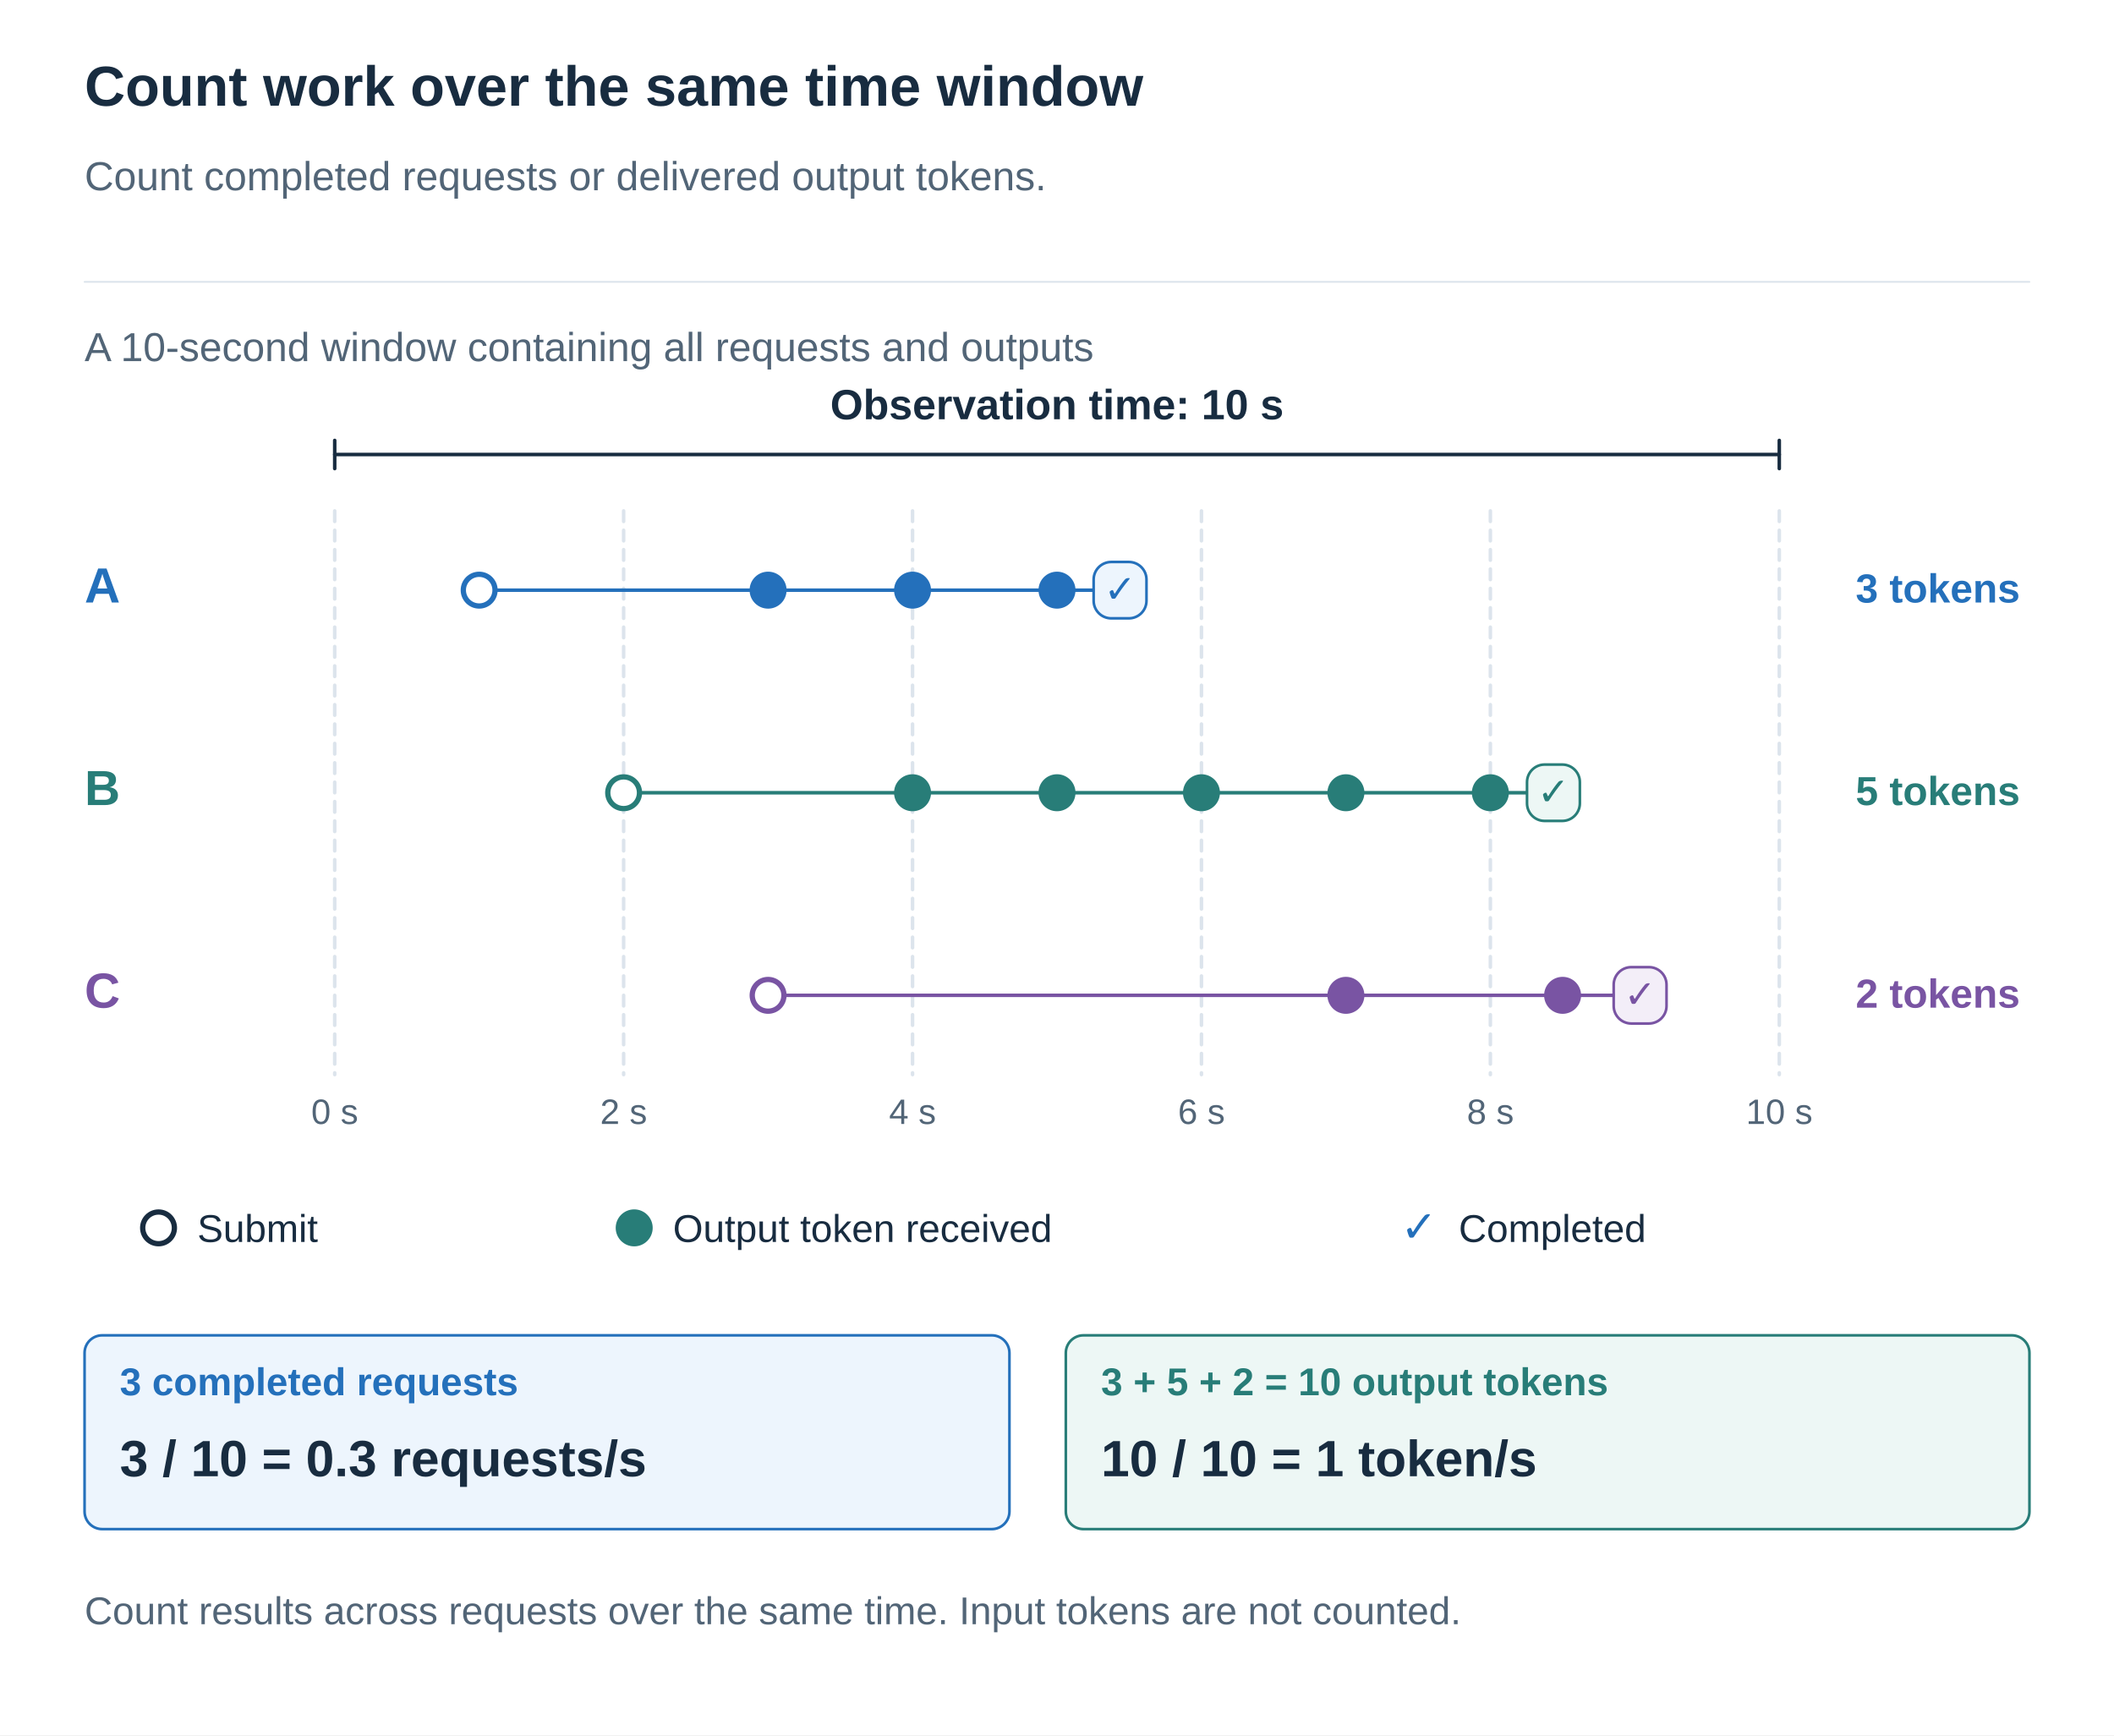
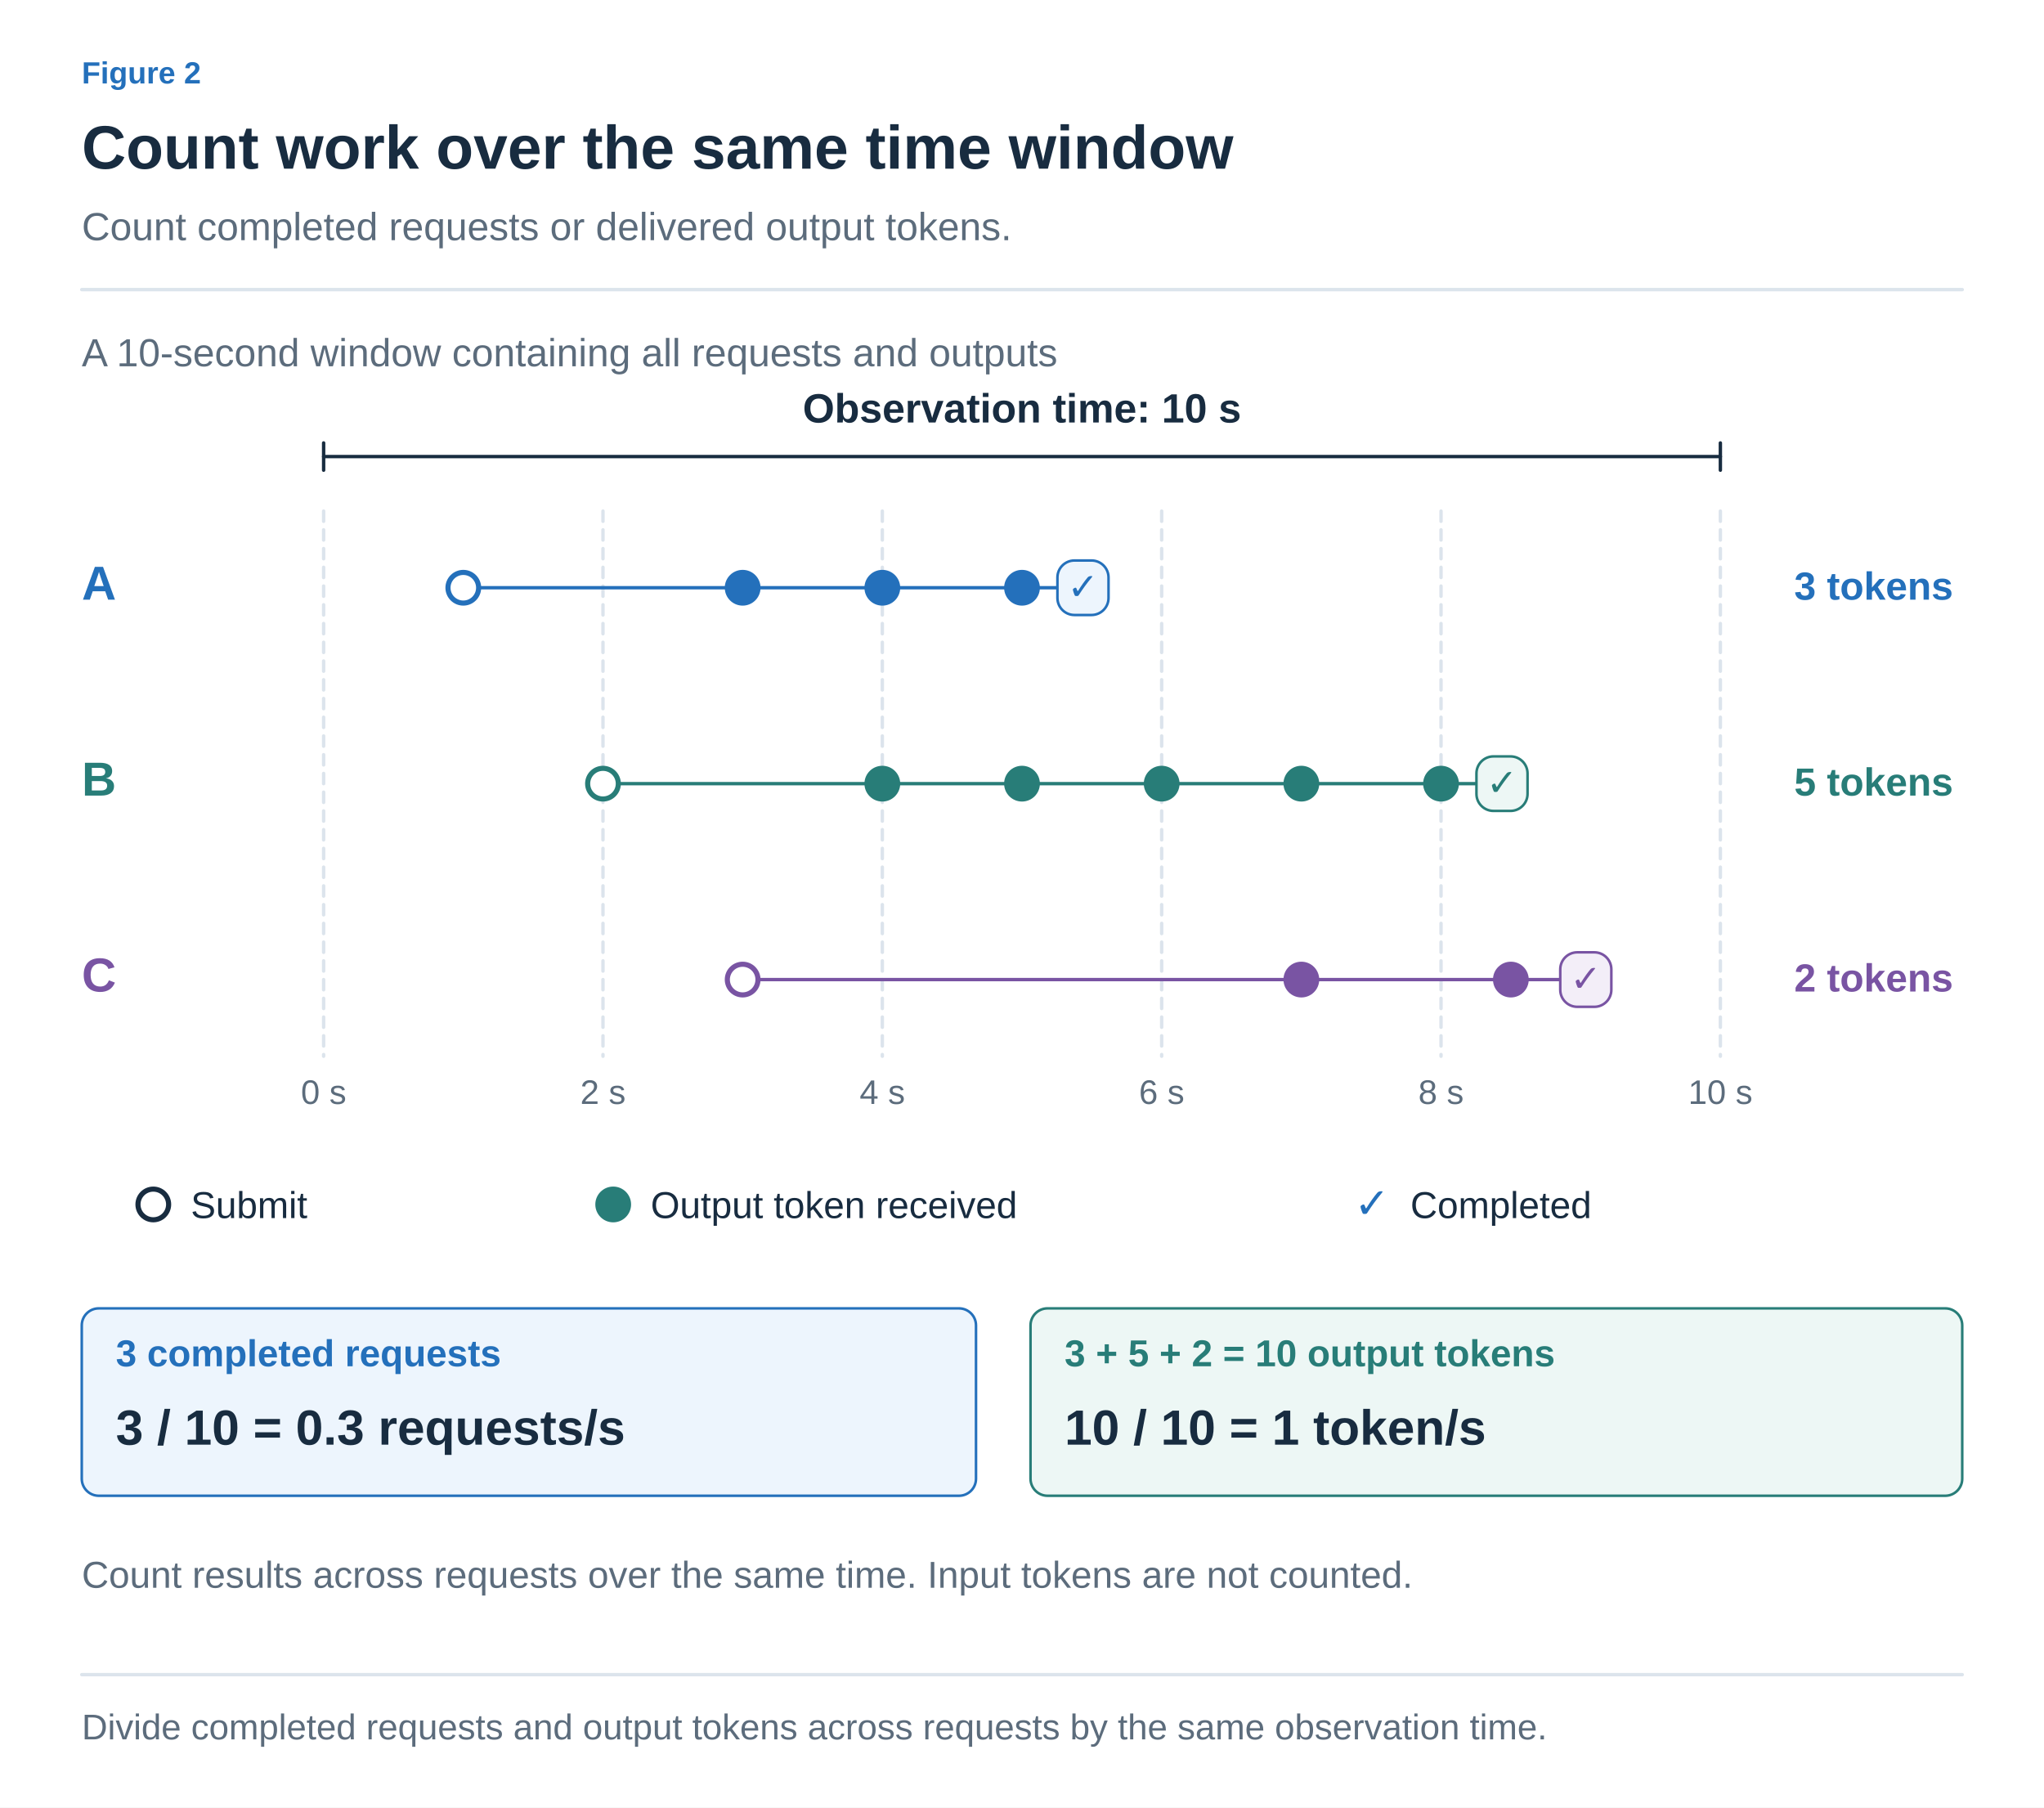
- <svg xmlns="http://www.w3.org/2000/svg" width="1200" height="985" viewBox="0 0 1200 985" role="img" aria-labelledby="title desc">
+ <svg xmlns="http://www.w3.org/2000/svg" width="1200" height="1061" viewBox="0 0 1200 1061" role="img" aria-labelledby="title desc">
  <defs>
-     <marker id="arrow" viewBox="0 0 10 10" refX="9" refY="5" markerWidth="7" markerHeight="7" orient="auto">
-       <path d="M1 1 L9 5 L1 9" fill="none" stroke="#526577" stroke-width="1.6" />
+     <marker id="arrow-ink" viewBox="0 0 10 10" refX="8" refY="5" markerWidth="6" markerHeight="6" orient="auto">
+       <path d="M1 1 L9 5 L1 9" fill="none" stroke="#182C40" stroke-width="1.6" />
+     </marker>
+     <marker id="arrow-muted" viewBox="0 0 10 10" refX="8" refY="5" markerWidth="6" markerHeight="6" orient="auto">
+       <path d="M1 1 L9 5 L1 9" fill="none" stroke="#5C6C7C" stroke-width="1.6" />
+     </marker>
+     <marker id="arrow-line" viewBox="0 0 10 10" refX="8" refY="5" markerWidth="6" markerHeight="6" orient="auto">
+       <path d="M1 1 L9 5 L1 9" fill="none" stroke="#DCE4EC" stroke-width="1.6" />
+     </marker>
+     <marker id="arrow-paper" viewBox="0 0 10 10" refX="8" refY="5" markerWidth="6" markerHeight="6" orient="auto">
+       <path d="M1 1 L9 5 L1 9" fill="none" stroke="#FFFFFF" stroke-width="1.6" />
+     </marker>
+     <marker id="arrow-blue" viewBox="0 0 10 10" refX="8" refY="5" markerWidth="6" markerHeight="6" orient="auto">
+       <path d="M1 1 L9 5 L1 9" fill="none" stroke="#2470BB" stroke-width="1.6" />
+     </marker>
+     <marker id="arrow-teal" viewBox="0 0 10 10" refX="8" refY="5" markerWidth="6" markerHeight="6" orient="auto">
+       <path d="M1 1 L9 5 L1 9" fill="none" stroke="#287D78" stroke-width="1.6" />
+     </marker>
+     <marker id="arrow-orange" viewBox="0 0 10 10" refX="8" refY="5" markerWidth="6" markerHeight="6" orient="auto">
+       <path d="M1 1 L9 5 L1 9" fill="none" stroke="#B55B22" stroke-width="1.6" />
+     </marker>
+     <marker id="arrow-purple" viewBox="0 0 10 10" refX="8" refY="5" markerWidth="6" markerHeight="6" orient="auto">
+       <path d="M1 1 L9 5 L1 9" fill="none" stroke="#7954A3" stroke-width="1.6" />
+     </marker>
+     <marker id="arrow-gray" viewBox="0 0 10 10" refX="8" refY="5" markerWidth="6" markerHeight="6" orient="auto">
+       <path d="M1 1 L9 5 L1 9" fill="none" stroke="#657789" stroke-width="1.6" />
+     </marker>
+     <marker id="arrow-red" viewBox="0 0 10 10" refX="8" refY="5" markerWidth="6" markerHeight="6" orient="auto">
+       <path d="M1 1 L9 5 L1 9" fill="none" stroke="#B34242" stroke-width="1.6" />
+     </marker>
+     <marker id="arrow-indigo" viewBox="0 0 10 10" refX="8" refY="5" markerWidth="6" markerHeight="6" orient="auto">
+       <path d="M1 1 L9 5 L1 9" fill="none" stroke="#4C60A8" stroke-width="1.6" />
+     </marker>
+     <marker id="arrow-slate" viewBox="0 0 10 10" refX="8" refY="5" markerWidth="6" markerHeight="6" orient="auto">
+       <path d="M1 1 L9 5 L1 9" fill="none" stroke="#8191A0" stroke-width="1.6" />
+     </marker>
+     <marker id="arrow-surface" viewBox="0 0 10 10" refX="8" refY="5" markerWidth="6" markerHeight="6" orient="auto">
+       <path d="M1 1 L9 5 L1 9" fill="none" stroke="#F8FAFC" stroke-width="1.6" />
    </marker>
  </defs>
-   <style>text{font-family:Arial,"Apple SD Gothic Neo","Noto Sans KR",sans-serif}path{stroke-linecap:round;stroke-linejoin:round}</style>
-   <rect width="1200" height="985" fill="white" />
-   <text x="48" y="60.0" fill="#182C40" font-size="32" font-weight="700" text-anchor="start">Count work over the same time window</text>
-   <text x="48" y="108.0" fill="#526577" font-size="23" font-weight="400" text-anchor="start">Count completed requests or delivered output tokens.</text>
-   <path d="M48,160 H1152" stroke="#DCE4EC" />
-   <text x="48" y="205.0" fill="#526577" font-size="23" font-weight="400" text-anchor="start">A 10-second window containing all requests and outputs</text>
-   <path d="M190,258 L1010,258" stroke="#182C40" stroke-width="2" fill="none" />
-   <path d="M190,250 L190,266" stroke="#182C40" stroke-width="2" fill="none" />
-   <path d="M1010,250 L1010,266" stroke="#182C40" stroke-width="2" fill="none" />
-   <text x="600.0" y="238.0" fill="#182C40" font-size="24" font-weight="700" text-anchor="middle">Observation time: 10 s</text>
-   <path d="M190,290 L190,610" stroke="#DCE4EC" stroke-width="2" fill="none" stroke-dasharray="6 5" />
-   <text x="190" y="638.0" fill="#526577" font-size="20" font-weight="400" text-anchor="middle">0 s</text>
-   <path d="M354,290 L354,610" stroke="#DCE4EC" stroke-width="2" fill="none" stroke-dasharray="6 5" />
-   <text x="354" y="638.0" fill="#526577" font-size="20" font-weight="400" text-anchor="middle">2 s</text>
-   <path d="M518,290 L518,610" stroke="#DCE4EC" stroke-width="2" fill="none" stroke-dasharray="6 5" />
-   <text x="518" y="638.0" fill="#526577" font-size="20" font-weight="400" text-anchor="middle">4 s</text>
-   <path d="M682,290 L682,610" stroke="#DCE4EC" stroke-width="2" fill="none" stroke-dasharray="6 5" />
-   <text x="682" y="638.0" fill="#526577" font-size="20" font-weight="400" text-anchor="middle">6 s</text>
-   <path d="M846,290 L846,610" stroke="#DCE4EC" stroke-width="2" fill="none" stroke-dasharray="6 5" />
-   <text x="846" y="638.0" fill="#526577" font-size="20" font-weight="400" text-anchor="middle">8 s</text>
-   <path d="M1010,290 L1010,610" stroke="#DCE4EC" stroke-width="2" fill="none" stroke-dasharray="6 5" />
-   <text x="1010" y="638.0" fill="#526577" font-size="20" font-weight="400" text-anchor="middle">10 s</text>
-   <text x="48" y="342.0" fill="#2470BB" font-size="28" font-weight="700" text-anchor="start">A</text>
-   <path d="M272,335 L632.8,335" stroke="#2470BB" stroke-width="2" fill="none" />
-   <circle cx="272" cy="335" r="9" fill="white" stroke="#2470BB" stroke-width="3" />
-   <circle cx="436" cy="335" r="9" fill="#2470BB" stroke="#2470BB" stroke-width="3" />
-   <circle cx="518" cy="335" r="9" fill="#2470BB" stroke="#2470BB" stroke-width="3" />
-   <circle cx="600" cy="335" r="9" fill="#2470BB" stroke="#2470BB" stroke-width="3" />
-   <rect x="620.8" y="319" width="30" height="32" rx="10" fill="#EDF5FD" stroke="#2470BB" stroke-width="1.5" />
-   <text x="635.8" y="342.0" fill="#2470BB" font-size="22" font-weight="700" text-anchor="middle">✓</text>
-   <text x="1100" y="342.0" fill="#2470BB" font-size="23" font-weight="700" text-anchor="middle">3 tokens</text>
-   <text x="48" y="457.0" fill="#287D78" font-size="28" font-weight="700" text-anchor="start">B</text>
-   <path d="M354,450 L878.8,450" stroke="#287D78" stroke-width="2" fill="none" />
-   <circle cx="354" cy="450" r="9" fill="white" stroke="#287D78" stroke-width="3" />
-   <circle cx="518" cy="450" r="9" fill="#287D78" stroke="#287D78" stroke-width="3" />
-   <circle cx="600" cy="450" r="9" fill="#287D78" stroke="#287D78" stroke-width="3" />
-   <circle cx="682" cy="450" r="9" fill="#287D78" stroke="#287D78" stroke-width="3" />
-   <circle cx="764" cy="450" r="9" fill="#287D78" stroke="#287D78" stroke-width="3" />
-   <circle cx="846" cy="450" r="9" fill="#287D78" stroke="#287D78" stroke-width="3" />
-   <rect x="866.8" y="434" width="30" height="32" rx="10" fill="#EDF7F5" stroke="#287D78" stroke-width="1.5" />
-   <text x="881.8" y="457.0" fill="#287D78" font-size="22" font-weight="700" text-anchor="middle">✓</text>
-   <text x="1100" y="457.0" fill="#287D78" font-size="23" font-weight="700" text-anchor="middle">5 tokens</text>
-   <text x="48" y="572.0" fill="#7954A3" font-size="28" font-weight="700" text-anchor="start">C</text>
-   <path d="M436,565 L928,565" stroke="#7954A3" stroke-width="2" fill="none" />
-   <circle cx="436" cy="565" r="9" fill="white" stroke="#7954A3" stroke-width="3" />
-   <circle cx="764" cy="565" r="9" fill="#7954A3" stroke="#7954A3" stroke-width="3" />
-   <circle cx="887.0" cy="565" r="9" fill="#7954A3" stroke="#7954A3" stroke-width="3" />
-   <rect x="916" y="549" width="30" height="32" rx="10" fill="#F3EEF8" stroke="#7954A3" stroke-width="1.5" />
-   <text x="931" y="572.0" fill="#7954A3" font-size="22" font-weight="700" text-anchor="middle">✓</text>
-   <text x="1100" y="572.0" fill="#7954A3" font-size="23" font-weight="700" text-anchor="middle">2 tokens</text>
-   <circle cx="90" cy="697" r="9" fill="white" stroke="#182C40" stroke-width="3" />
-   <text x="112" y="705.0" fill="#182C40" font-size="22" font-weight="400" text-anchor="start">Submit</text>
-   <circle cx="360" cy="697" r="9" fill="#287D78" stroke="#287D78" stroke-width="3" />
-   <text x="382" y="705.0" fill="#182C40" font-size="22" font-weight="400" text-anchor="start">Output token received</text>
-   <text x="795" y="705.0" fill="#2470BB" font-size="25" font-weight="700" text-anchor="start">✓</text>
-   <text x="828" y="705.0" fill="#182C40" font-size="22" font-weight="400" text-anchor="start">Completed</text>
-   <rect x="48" y="758" width="525" height="110" rx="10" fill="#EDF5FD" stroke="#2470BB" stroke-width="1.5" />
-   <text x="68" y="792.0" fill="#2470BB" font-size="22" font-weight="700" text-anchor="start">3 completed requests</text>
-   <text x="68" y="838.0" fill="#182C40" font-size="29" font-weight="700" text-anchor="start">3 / 10 = 0.3 requests/s</text>
-   <rect x="605" y="758" width="547" height="110" rx="10" fill="#EDF7F5" stroke="#287D78" stroke-width="1.5" />
-   <text x="625" y="792.0" fill="#287D78" font-size="22" font-weight="700" text-anchor="start">3 + 5 + 2 = 10 output tokens</text>
-   <text x="625" y="838.0" fill="#182C40" font-size="29" font-weight="700" text-anchor="start">10 / 10 = 1 token/s</text>
-   <text x="48" y="922.0" fill="#526577" font-size="22" font-weight="400" text-anchor="start">Count results across requests over the same time. Input tokens are not counted.</text>
+   <style>text{font-family:Arial,"Apple SD Gothic Neo","Noto Sans KR",sans-serif}text[font-family]{font-family:Menlo,Consolas,monospace}path{stroke-linecap:round;stroke-linejoin:round}</style>
+   <rect width="100%" height="100%" fill="white" />
+   <text x="48" y="49" fill="#2470BB" font-size="18" font-weight="600" text-anchor="start" data-max-width="1104">Figure 2</text>
+   <text x="48" y="99" fill="#182C40" font-size="36" font-weight="700" text-anchor="start" data-max-width="1104">Count work over the same time window</text>
+   <text x="48" y="141" fill="#5C6C7C" font-size="23" font-weight="400" text-anchor="start" data-max-width="1104">Count completed requests or delivered output tokens.</text>
+   <path d="M48,170 H1152" stroke="#DCE4EC" stroke-width="2" />
+   <g transform="translate(48 206) scale(1)" data-panel="1">
+     <g transform="translate(-48 -196)">
+       <text x="48" y="205" fill="#5C6C7C" font-size="23" font-weight="400" text-anchor="start">A 10-second window containing all requests and outputs</text>
+       <path d="M190,258 L1010,258" stroke="#182C40" stroke-width="2" fill="none" />
+       <path d="M190,250 L190,266" stroke="#182C40" stroke-width="2" fill="none" />
+       <path d="M1010,250 L1010,266" stroke="#182C40" stroke-width="2" fill="none" />
+       <text x="600" y="238" fill="#182C40" font-size="24" font-weight="700" text-anchor="middle">Observation time: 10 s</text>
+       <path d="M190,290 L190,610" stroke="#DCE4EC" stroke-width="2" fill="none" stroke-dasharray="6 5" />
+       <text x="190" y="638" fill="#5C6C7C" font-size="20" font-weight="400" text-anchor="middle">0 s</text>
+       <path d="M354,290 L354,610" stroke="#DCE4EC" stroke-width="2" fill="none" stroke-dasharray="6 5" />
+       <text x="354" y="638" fill="#5C6C7C" font-size="20" font-weight="400" text-anchor="middle">2 s</text>
+       <path d="M518,290 L518,610" stroke="#DCE4EC" stroke-width="2" fill="none" stroke-dasharray="6 5" />
+       <text x="518" y="638" fill="#5C6C7C" font-size="20" font-weight="400" text-anchor="middle">4 s</text>
+       <path d="M682,290 L682,610" stroke="#DCE4EC" stroke-width="2" fill="none" stroke-dasharray="6 5" />
+       <text x="682" y="638" fill="#5C6C7C" font-size="20" font-weight="400" text-anchor="middle">6 s</text>
+       <path d="M846,290 L846,610" stroke="#DCE4EC" stroke-width="2" fill="none" stroke-dasharray="6 5" />
+       <text x="846" y="638" fill="#5C6C7C" font-size="20" font-weight="400" text-anchor="middle">8 s</text>
+       <path d="M1010,290 L1010,610" stroke="#DCE4EC" stroke-width="2" fill="none" stroke-dasharray="6 5" />
+       <text x="1010" y="638" fill="#5C6C7C" font-size="20" font-weight="400" text-anchor="middle">10 s</text>
+       <text x="48" y="342" fill="#2470BB" font-size="28" font-weight="700" text-anchor="start">A</text>
+       <path d="M272,335 L632.8,335" stroke="#2470BB" stroke-width="2" fill="none" />
+       <circle cx="272" cy="335" r="9" fill="white" stroke="#2470BB" stroke-width="3" />
+       <circle cx="436" cy="335" r="9" fill="#2470BB" stroke="#2470BB" stroke-width="3" />
+       <circle cx="518" cy="335" r="9" fill="#2470BB" stroke="#2470BB" stroke-width="3" />
+       <circle cx="600" cy="335" r="9" fill="#2470BB" stroke="#2470BB" stroke-width="3" />
+       <rect x="620.8" y="319" width="30" height="32" rx="10" fill="#EDF5FD" stroke="#2470BB" stroke-width="1.5" />
+       <text x="635.8" y="342" fill="#2470BB" font-size="22" font-weight="700" text-anchor="middle">✓</text>
+       <text x="1100" y="342" fill="#2470BB" font-size="23" font-weight="700" text-anchor="middle">3 tokens</text>
+       <text x="48" y="457" fill="#287D78" font-size="28" font-weight="700" text-anchor="start">B</text>
+       <path d="M354,450 L878.8,450" stroke="#287D78" stroke-width="2" fill="none" />
+       <circle cx="354" cy="450" r="9" fill="white" stroke="#287D78" stroke-width="3" />
+       <circle cx="518" cy="450" r="9" fill="#287D78" stroke="#287D78" stroke-width="3" />
+       <circle cx="600" cy="450" r="9" fill="#287D78" stroke="#287D78" stroke-width="3" />
+       <circle cx="682" cy="450" r="9" fill="#287D78" stroke="#287D78" stroke-width="3" />
+       <circle cx="764" cy="450" r="9" fill="#287D78" stroke="#287D78" stroke-width="3" />
+       <circle cx="846" cy="450" r="9" fill="#287D78" stroke="#287D78" stroke-width="3" />
+       <rect x="866.8" y="434" width="30" height="32" rx="10" fill="#EDF7F5" stroke="#287D78" stroke-width="1.5" />
+       <text x="881.8" y="457" fill="#287D78" font-size="22" font-weight="700" text-anchor="middle">✓</text>
+       <text x="1100" y="457" fill="#287D78" font-size="23" font-weight="700" text-anchor="middle">5 tokens</text>
+       <text x="48" y="572" fill="#7954A3" font-size="28" font-weight="700" text-anchor="start">C</text>
+       <path d="M436,565 L928,565" stroke="#7954A3" stroke-width="2" fill="none" />
+       <circle cx="436" cy="565" r="9" fill="white" stroke="#7954A3" stroke-width="3" />
+       <circle cx="764" cy="565" r="9" fill="#7954A3" stroke="#7954A3" stroke-width="3" />
+       <circle cx="887" cy="565" r="9" fill="#7954A3" stroke="#7954A3" stroke-width="3" />
+       <rect x="916" y="549" width="30" height="32" rx="10" fill="#F3EEF8" stroke="#7954A3" stroke-width="1.5" />
+       <text x="931" y="572" fill="#7954A3" font-size="22" font-weight="700" text-anchor="middle">✓</text>
+       <text x="1100" y="572" fill="#7954A3" font-size="23" font-weight="700" text-anchor="middle">2 tokens</text>
+       <circle cx="90" cy="697" r="9" fill="white" stroke="#182C40" stroke-width="3" />
+       <text x="112" y="705" fill="#182C40" font-size="22" font-weight="400" text-anchor="start">Submit</text>
+       <circle cx="360" cy="697" r="9" fill="#287D78" stroke="#287D78" stroke-width="3" />
+       <text x="382" y="705" fill="#182C40" font-size="22" font-weight="400" text-anchor="start">Output token received</text>
+       <text x="795" y="705" fill="#2470BB" font-size="25" font-weight="700" text-anchor="start">✓</text>
+       <text x="828" y="705" fill="#182C40" font-size="22" font-weight="400" text-anchor="start">Completed</text>
+       <rect x="48" y="758" width="525" height="110" rx="10" fill="#EDF5FD" stroke="#2470BB" stroke-width="1.5" />
+       <text x="68" y="792" fill="#2470BB" font-size="22" font-weight="700" text-anchor="start">3 completed requests</text>
+       <text x="68" y="838" fill="#182C40" font-size="29" font-weight="700" text-anchor="start">3 / 10 = 0.3 requests/s</text>
+       <rect x="605" y="758" width="547" height="110" rx="10" fill="#EDF7F5" stroke="#287D78" stroke-width="1.5" />
+       <text x="625" y="792" fill="#287D78" font-size="22" font-weight="700" text-anchor="start">3 + 5 + 2 = 10 output tokens</text>
+       <text x="625" y="838" fill="#182C40" font-size="29" font-weight="700" text-anchor="start">10 / 10 = 1 token/s</text>
+       <text x="48" y="922" fill="#5C6C7C" font-size="22" font-weight="400" text-anchor="start">Count results across requests over the same time. Input tokens are not counted.</text>
+     </g>
+   </g>
+   <path d="M48,983 H1152" stroke="#DCE4EC" stroke-width="2" />
+   <text x="48" y="1021" fill="#5C6C7C" font-size="21" font-weight="400" text-anchor="start" data-max-width="1104">Divide completed requests and output tokens across requests by the same observation time.</text>
</svg>
